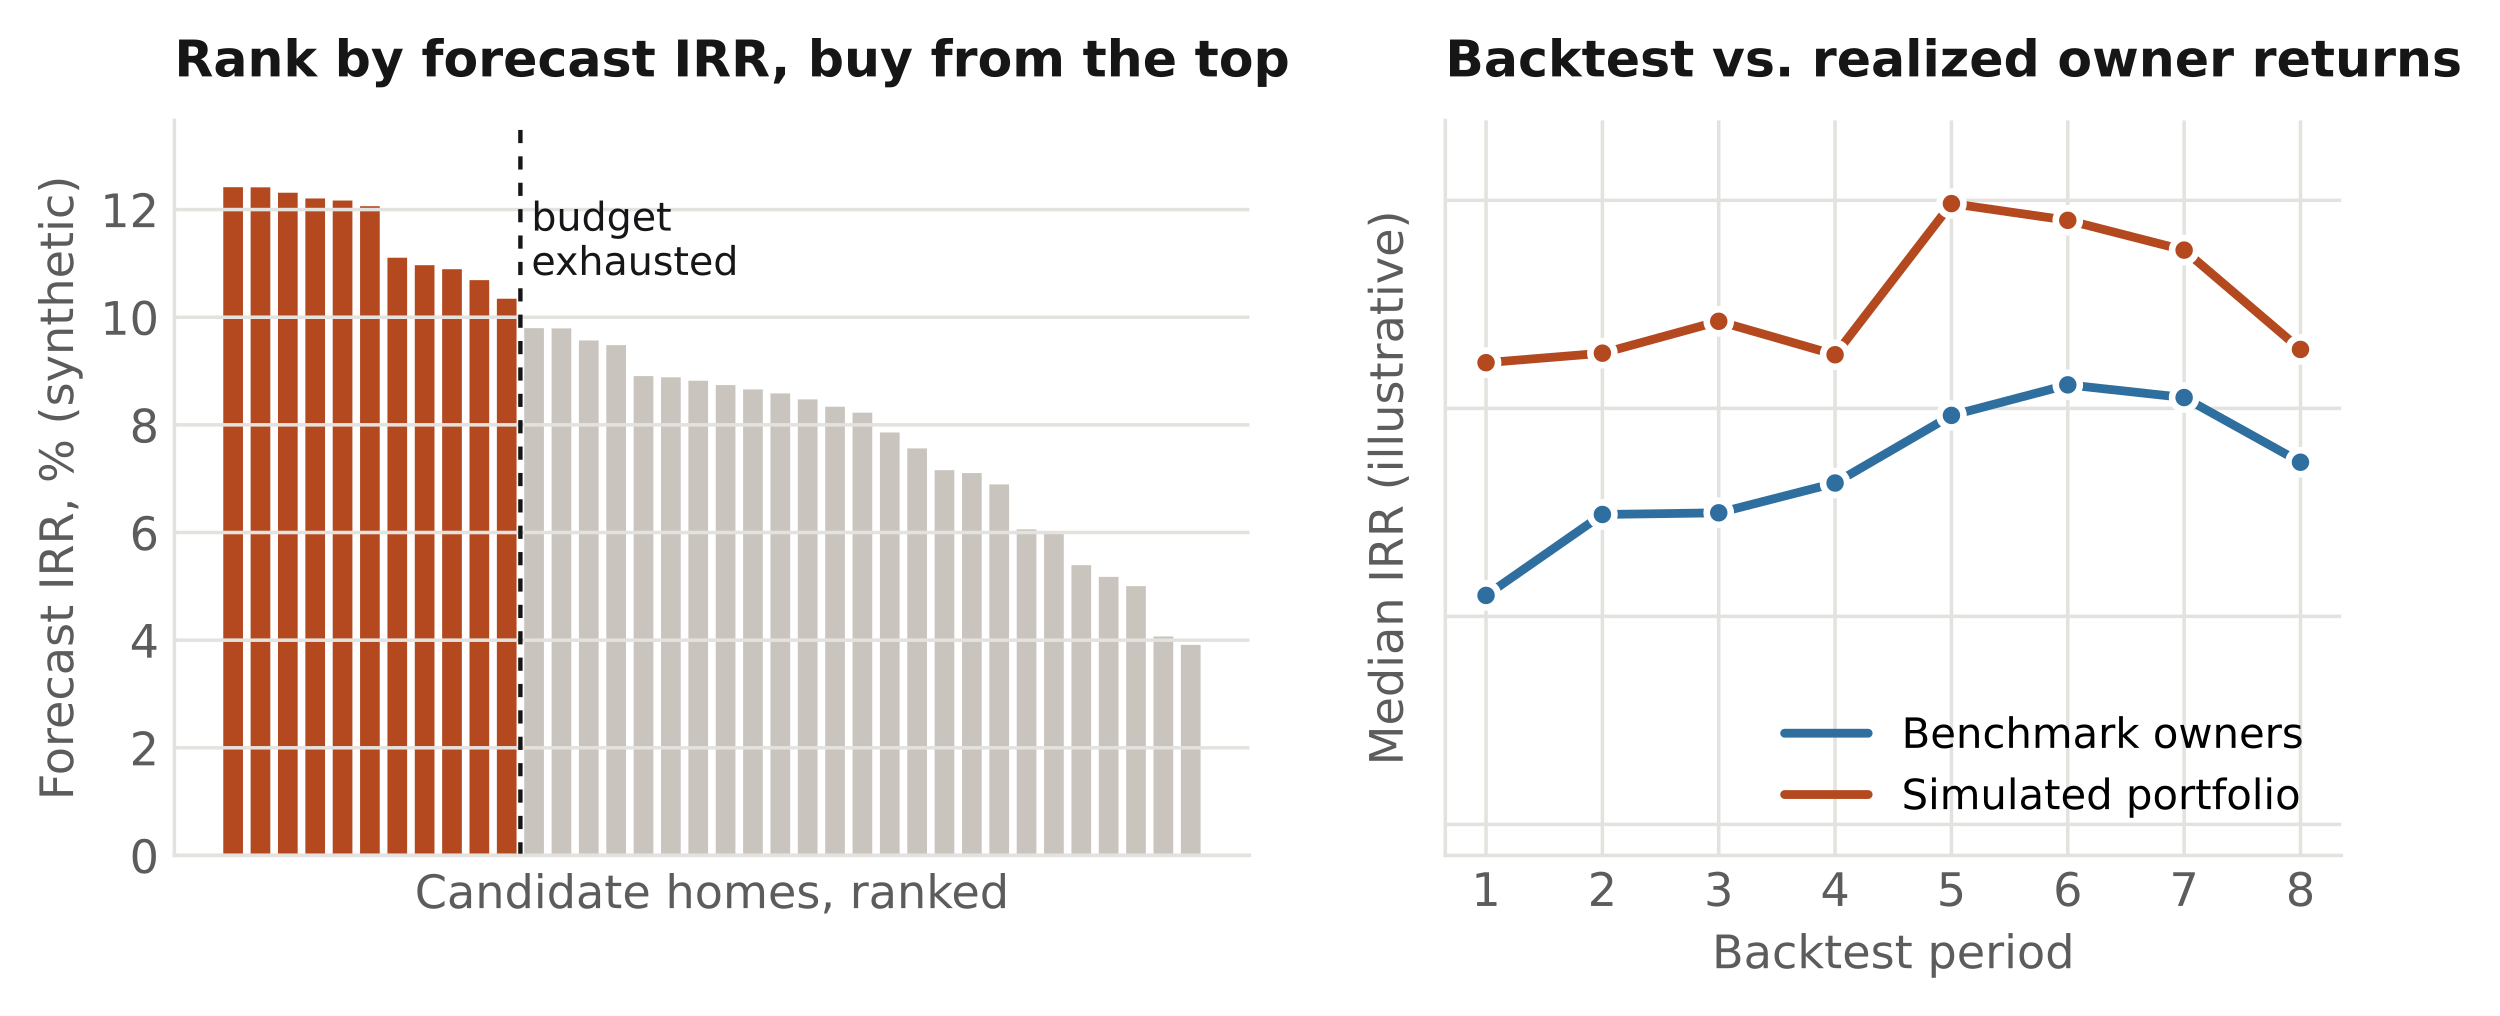
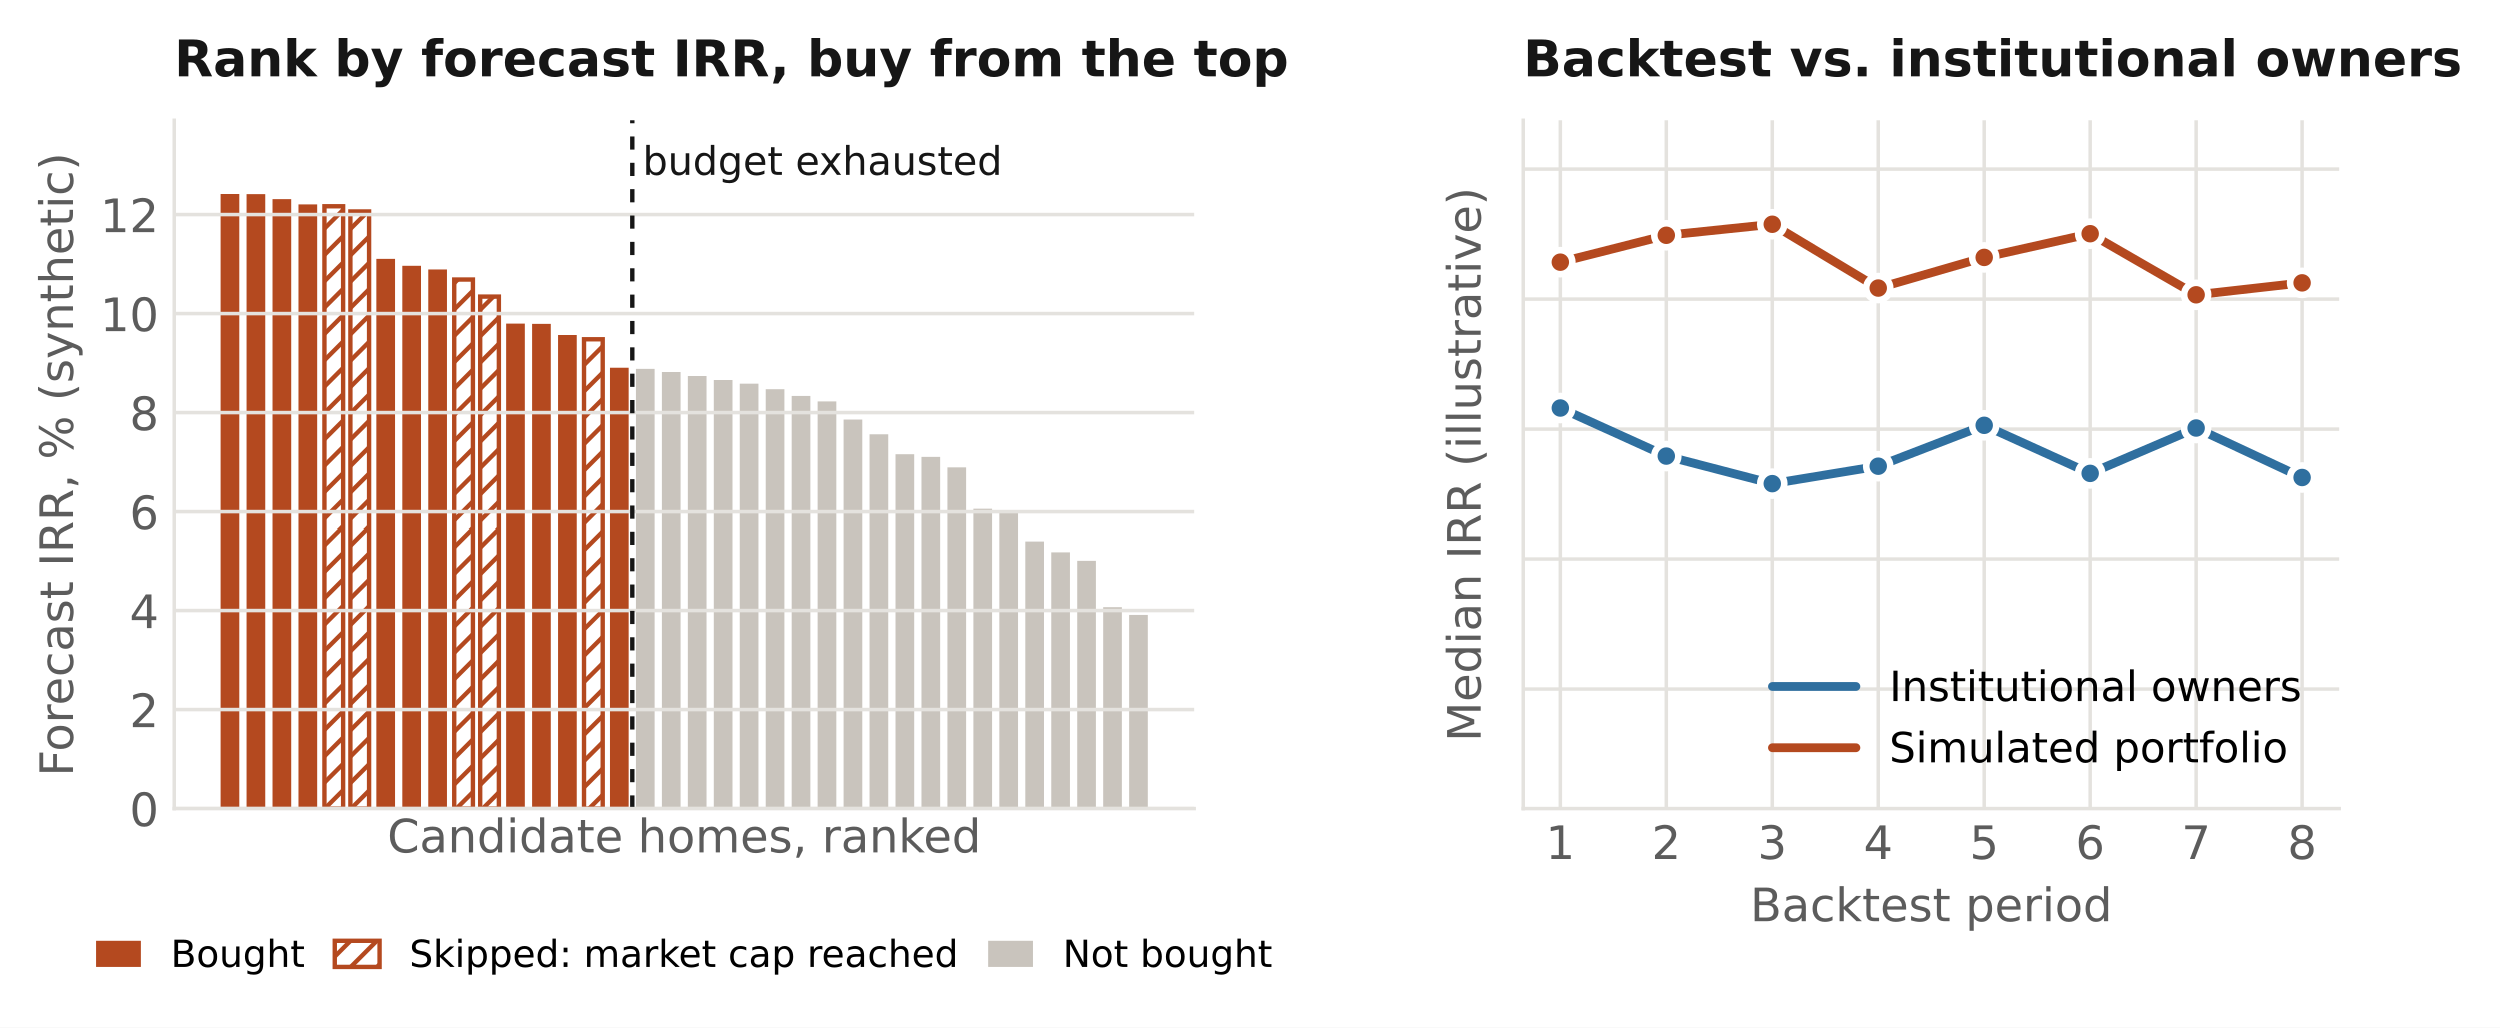
- <svg xmlns="http://www.w3.org/2000/svg" xmlns:xlink="http://www.w3.org/1999/xlink" width="568.591pt" height="231.022pt" viewBox="0 0 568.591 231.022" version="1.1">
+ <svg xmlns="http://www.w3.org/2000/svg" xmlns:xlink="http://www.w3.org/1999/xlink" width="569.078pt" height="233.91pt" viewBox="0 0 569.078 233.91" version="1.1">
  <defs>
    <style type="text/css">*{stroke-linejoin: round; stroke-linecap: butt}</style>
  </defs>
  <g id="figure_1">
    <g id="patch_1">
-       <path d="M 0 231.022  L 568.591 231.022  L 568.591 0  L 0 0  z " style="fill: #ffffff" />
+       <path d="M 0 233.91  L 569.078 233.91  L 569.078 0  L 0 0  z " style="fill: #ffffff" />
    </g>
    <g id="axes_1">
      <g id="patch_2">
-         <path d="M 39.663 194.558  L 284.169 194.558  L 284.169 27.378  L 39.663 27.378  z " style="fill: #ffffff" />
+         <path d="M 39.663 184.059  L 271.833 184.059  L 271.833 27.378  L 39.663 27.378  z " style="fill: #ffffff" />
      </g>
      <g id="patch_3">
-         <path d="M 50.777 194.558  L 55.258 194.558  L 55.258 42.576  L 50.777 42.576  z " clip-path="url(#p971dbe78a9)" style="fill: #b4491f" />
+         <path d="M 50.216 184.059  L 54.471 184.059  L 54.471 44.165  L 50.216 44.165  z " clip-path="url(#pfb0fc696f4)" style="fill: #b4491f" />
      </g>
      <g id="patch_4">
-         <path d="M 57 194.558  L 61.48 194.558  L 61.48 42.608  L 57 42.608  z " clip-path="url(#p971dbe78a9)" style="fill: #b4491f" />
+         <path d="M 56.125 184.059  L 60.38 184.059  L 60.38 44.195  L 56.125 44.195  z " clip-path="url(#pfb0fc696f4)" style="fill: #b4491f" />
      </g>
      <g id="patch_5">
-         <path d="M 63.223 194.558  L 67.703 194.558  L 67.703 43.842  L 63.223 43.842  z " clip-path="url(#p971dbe78a9)" style="fill: #b4491f" />
+         <path d="M 62.034 184.059  L 66.288 184.059  L 66.288 45.33  L 62.034 45.33  z " clip-path="url(#pfb0fc696f4)" style="fill: #b4491f" />
      </g>
      <g id="patch_6">
-         <path d="M 69.446 194.558  L 73.926 194.558  L 73.926 45.134  L 69.446 45.134  z " clip-path="url(#p971dbe78a9)" style="fill: #b4491f" />
+         <path d="M 67.943 184.059  L 72.197 184.059  L 72.197 46.52  L 67.943 46.52  z " clip-path="url(#pfb0fc696f4)" style="fill: #b4491f" />
      </g>
      <g id="patch_7">
-         <path d="M 75.668 194.558  L 80.149 194.558  L 80.149 45.605  L 75.668 45.605  z " clip-path="url(#p971dbe78a9)" style="fill: #b4491f" />
+         <path d="M 85.669 184.059  L 89.924 184.059  L 89.924 58.93  L 85.669 58.93  z " clip-path="url(#pfb0fc696f4)" style="fill: #b4491f" />
      </g>
      <g id="patch_8">
-         <path d="M 81.891 194.558  L 86.371 194.558  L 86.371 46.891  L 81.891 46.891  z " clip-path="url(#p971dbe78a9)" style="fill: #b4491f" />
+         <path d="M 91.578 184.059  L 95.833 184.059  L 95.833 60.498  L 91.578 60.498  z " clip-path="url(#pfb0fc696f4)" style="fill: #b4491f" />
      </g>
      <g id="patch_9">
-         <path d="M 88.114 194.558  L 92.594 194.558  L 92.594 58.617  L 88.114 58.617  z " clip-path="url(#p971dbe78a9)" style="fill: #b4491f" />
+         <path d="M 97.487 184.059  L 101.742 184.059  L 101.742 61.336  L 97.487 61.336  z " clip-path="url(#pfb0fc696f4)" style="fill: #b4491f" />
      </g>
      <g id="patch_10">
-         <path d="M 94.337 194.558  L 98.817 194.558  L 98.817 60.32  L 94.337 60.32  z " clip-path="url(#p971dbe78a9)" style="fill: #b4491f" />
+         <path d="M 115.214 184.059  L 119.468 184.059  L 119.468 73.667  L 115.214 73.667  z " clip-path="url(#pfb0fc696f4)" style="fill: #b4491f" />
      </g>
      <g id="patch_11">
-         <path d="M 100.559 194.558  L 105.04 194.558  L 105.04 61.231  L 100.559 61.231  z " clip-path="url(#p971dbe78a9)" style="fill: #b4491f" />
+         <path d="M 121.122 184.059  L 125.377 184.059  L 125.377 73.722  L 121.122 73.722  z " clip-path="url(#pfb0fc696f4)" style="fill: #b4491f" />
      </g>
      <g id="patch_12">
-         <path d="M 106.782 194.558  L 111.263 194.558  L 111.263 63.717  L 106.782 63.717  z " clip-path="url(#p971dbe78a9)" style="fill: #b4491f" />
+         <path d="M 127.031 184.059  L 131.286 184.059  L 131.286 76.251  L 127.031 76.251  z " clip-path="url(#pfb0fc696f4)" style="fill: #b4491f" />
      </g>
      <g id="patch_13">
-         <path d="M 113.005 194.558  L 117.485 194.558  L 117.485 67.949  L 113.005 67.949  z " clip-path="url(#p971dbe78a9)" style="fill: #b4491f" />
+         <path d="M 138.849 184.059  L 143.103 184.059  L 143.103 83.707  L 138.849 83.707  z " clip-path="url(#pfb0fc696f4)" style="fill: #b4491f" />
      </g>
      <g id="patch_14">
-         <path d="M 119.228 194.558  L 123.708 194.558  L 123.708 74.628  L 119.228 74.628  z " clip-path="url(#p971dbe78a9)" style="fill: #c9c4bd" />
+         <path d="M 73.852 184.059  L 78.106 184.059  L 78.106 46.953  L 73.852 46.953  z " clip-path="url(#pfb0fc696f4)" style="fill: url(#h80c9a487cf); stroke: #b4491f; stroke-linejoin: miter" />
      </g>
      <g id="patch_15">
-         <path d="M 125.451 194.558  L 129.931 194.558  L 129.931 74.687  L 125.451 74.687  z " clip-path="url(#p971dbe78a9)" style="fill: #c9c4bd" />
+         <path d="M 79.761 184.059  L 84.015 184.059  L 84.015 48.137  L 79.761 48.137  z " clip-path="url(#pfb0fc696f4)" style="fill: url(#h80c9a487cf); stroke: #b4491f; stroke-linejoin: miter" />
      </g>
      <g id="patch_16">
-         <path d="M 131.673 194.558  L 136.154 194.558  L 136.154 77.435  L 131.673 77.435  z " clip-path="url(#p971dbe78a9)" style="fill: #c9c4bd" />
+         <path d="M 103.396 184.059  L 107.65 184.059  L 107.65 63.625  L 103.396 63.625  z " clip-path="url(#pfb0fc696f4)" style="fill: url(#h80c9a487cf); stroke: #b4491f; stroke-linejoin: miter" />
      </g>
      <g id="patch_17">
-         <path d="M 137.896 194.558  L 142.376 194.558  L 142.376 78.489  L 137.896 78.489  z " clip-path="url(#p971dbe78a9)" style="fill: #c9c4bd" />
+         <path d="M 109.305 184.059  L 113.559 184.059  L 113.559 67.519  L 109.305 67.519  z " clip-path="url(#pfb0fc696f4)" style="fill: url(#h80c9a487cf); stroke: #b4491f; stroke-linejoin: miter" />
      </g>
      <g id="patch_18">
-         <path d="M 144.119 194.558  L 148.599 194.558  L 148.599 85.535  L 144.119 85.535  z " clip-path="url(#p971dbe78a9)" style="fill: #c9c4bd" />
+         <path d="M 132.94 184.059  L 137.195 184.059  L 137.195 77.221  L 132.94 77.221  z " clip-path="url(#pfb0fc696f4)" style="fill: url(#h80c9a487cf); stroke: #b4491f; stroke-linejoin: miter" />
      </g>
      <g id="patch_19">
-         <path d="M 150.342 194.558  L 154.822 194.558  L 154.822 85.814  L 150.342 85.814  z " clip-path="url(#p971dbe78a9)" style="fill: #c9c4bd" />
+         <path d="M 144.758 184.059  L 149.012 184.059  L 149.012 83.964  L 144.758 83.964  z " clip-path="url(#pfb0fc696f4)" style="fill: #c9c4bd" />
      </g>
      <g id="patch_20">
-         <path d="M 156.564 194.558  L 161.045 194.558  L 161.045 86.594  L 156.564 86.594  z " clip-path="url(#p971dbe78a9)" style="fill: #c9c4bd" />
+         <path d="M 150.667 184.059  L 154.921 184.059  L 154.921 84.681  L 150.667 84.681  z " clip-path="url(#pfb0fc696f4)" style="fill: #c9c4bd" />
      </g>
      <g id="patch_21">
-         <path d="M 162.787 194.558  L 167.268 194.558  L 167.268 87.577  L 162.787 87.577  z " clip-path="url(#p971dbe78a9)" style="fill: #c9c4bd" />
+         <path d="M 156.575 184.059  L 160.83 184.059  L 160.83 85.587  L 156.575 85.587  z " clip-path="url(#pfb0fc696f4)" style="fill: #c9c4bd" />
      </g>
      <g id="patch_22">
-         <path d="M 169.01 194.558  L 173.49 194.558  L 173.49 88.568  L 169.01 88.568  z " clip-path="url(#p971dbe78a9)" style="fill: #c9c4bd" />
+         <path d="M 162.484 184.059  L 166.739 184.059  L 166.739 86.499  L 162.484 86.499  z " clip-path="url(#pfb0fc696f4)" style="fill: #c9c4bd" />
      </g>
      <g id="patch_23">
-         <path d="M 175.233 194.558  L 179.713 194.558  L 179.713 89.473  L 175.233 89.473  z " clip-path="url(#p971dbe78a9)" style="fill: #c9c4bd" />
+         <path d="M 168.393 184.059  L 172.648 184.059  L 172.648 87.332  L 168.393 87.332  z " clip-path="url(#pfb0fc696f4)" style="fill: #c9c4bd" />
      </g>
      <g id="patch_24">
-         <path d="M 181.456 194.558  L 185.936 194.558  L 185.936 90.843  L 181.456 90.843  z " clip-path="url(#p971dbe78a9)" style="fill: #c9c4bd" />
+         <path d="M 174.302 184.059  L 178.556 184.059  L 178.556 88.593  L 174.302 88.593  z " clip-path="url(#pfb0fc696f4)" style="fill: #c9c4bd" />
      </g>
      <g id="patch_25">
-         <path d="M 187.678 194.558  L 192.159 194.558  L 192.159 92.507  L 187.678 92.507  z " clip-path="url(#p971dbe78a9)" style="fill: #c9c4bd" />
+         <path d="M 180.211 184.059  L 184.465 184.059  L 184.465 90.124  L 180.211 90.124  z " clip-path="url(#pfb0fc696f4)" style="fill: #c9c4bd" />
      </g>
      <g id="patch_26">
-         <path d="M 193.901 194.558  L 198.381 194.558  L 198.381 93.855  L 193.901 93.855  z " clip-path="url(#p971dbe78a9)" style="fill: #c9c4bd" />
+         <path d="M 186.12 184.059  L 190.374 184.059  L 190.374 91.366  L 186.12 91.366  z " clip-path="url(#pfb0fc696f4)" style="fill: #c9c4bd" />
      </g>
      <g id="patch_27">
-         <path d="M 200.124 194.558  L 204.604 194.558  L 204.604 98.352  L 200.124 98.352  z " clip-path="url(#p971dbe78a9)" style="fill: #c9c4bd" />
+         <path d="M 192.029 184.059  L 196.283 184.059  L 196.283 95.505  L 192.029 95.505  z " clip-path="url(#pfb0fc696f4)" style="fill: #c9c4bd" />
      </g>
      <g id="patch_28">
-         <path d="M 206.347 194.558  L 210.827 194.558  L 210.827 101.988  L 206.347 101.988  z " clip-path="url(#p971dbe78a9)" style="fill: #c9c4bd" />
+         <path d="M 197.937 184.059  L 202.192 184.059  L 202.192 98.851  L 197.937 98.851  z " clip-path="url(#pfb0fc696f4)" style="fill: #c9c4bd" />
      </g>
      <g id="patch_29">
-         <path d="M 212.569 194.558  L 217.05 194.558  L 217.05 106.924  L 212.569 106.924  z " clip-path="url(#p971dbe78a9)" style="fill: #c9c4bd" />
+         <path d="M 203.846 184.059  L 208.101 184.059  L 208.101 103.395  L 203.846 103.395  z " clip-path="url(#pfb0fc696f4)" style="fill: #c9c4bd" />
      </g>
      <g id="patch_30">
-         <path d="M 218.792 194.558  L 223.273 194.558  L 223.273 107.585  L 218.792 107.585  z " clip-path="url(#p971dbe78a9)" style="fill: #c9c4bd" />
+         <path d="M 209.755 184.059  L 214.009 184.059  L 214.009 104.004  L 209.755 104.004  z " clip-path="url(#pfb0fc696f4)" style="fill: #c9c4bd" />
      </g>
      <g id="patch_31">
-         <path d="M 225.015 194.558  L 229.495 194.558  L 229.495 110.165  L 225.015 110.165  z " clip-path="url(#p971dbe78a9)" style="fill: #c9c4bd" />
+         <path d="M 215.664 184.059  L 219.918 184.059  L 219.918 106.378  L 215.664 106.378  z " clip-path="url(#pfb0fc696f4)" style="fill: #c9c4bd" />
      </g>
      <g id="patch_32">
-         <path d="M 231.238 194.558  L 235.718 194.558  L 235.718 120.383  L 231.238 120.383  z " clip-path="url(#p971dbe78a9)" style="fill: #c9c4bd" />
+         <path d="M 221.573 184.059  L 225.827 184.059  L 225.827 115.783  L 221.573 115.783  z " clip-path="url(#pfb0fc696f4)" style="fill: #c9c4bd" />
      </g>
      <g id="patch_33">
-         <path d="M 237.461 194.558  L 241.941 194.558  L 241.941 121.042  L 237.461 121.042  z " clip-path="url(#p971dbe78a9)" style="fill: #c9c4bd" />
+         <path d="M 227.482 184.059  L 231.736 184.059  L 231.736 116.39  L 227.482 116.39  z " clip-path="url(#pfb0fc696f4)" style="fill: #c9c4bd" />
      </g>
      <g id="patch_34">
-         <path d="M 243.683 194.558  L 248.164 194.558  L 248.164 128.538  L 243.683 128.538  z " clip-path="url(#p971dbe78a9)" style="fill: #c9c4bd" />
+         <path d="M 233.39 184.059  L 237.645 184.059  L 237.645 123.29  L 233.39 123.29  z " clip-path="url(#pfb0fc696f4)" style="fill: #c9c4bd" />
      </g>
      <g id="patch_35">
-         <path d="M 249.906 194.558  L 254.387 194.558  L 254.387 131.199  L 249.906 131.199  z " clip-path="url(#p971dbe78a9)" style="fill: #c9c4bd" />
+         <path d="M 239.299 184.059  L 243.554 184.059  L 243.554 125.739  L 239.299 125.739  z " clip-path="url(#pfb0fc696f4)" style="fill: #c9c4bd" />
      </g>
      <g id="patch_36">
-         <path d="M 256.129 194.558  L 260.609 194.558  L 260.609 133.303  L 256.129 133.303  z " clip-path="url(#p971dbe78a9)" style="fill: #c9c4bd" />
+         <path d="M 245.208 184.059  L 249.462 184.059  L 249.462 127.676  L 245.208 127.676  z " clip-path="url(#pfb0fc696f4)" style="fill: #c9c4bd" />
      </g>
      <g id="patch_37">
-         <path d="M 262.352 194.558  L 266.832 194.558  L 266.832 144.748  L 262.352 144.748  z " clip-path="url(#p971dbe78a9)" style="fill: #c9c4bd" />
+         <path d="M 251.117 184.059  L 255.371 184.059  L 255.371 138.211  L 251.117 138.211  z " clip-path="url(#pfb0fc696f4)" style="fill: #c9c4bd" />
      </g>
      <g id="patch_38">
-         <path d="M 268.574 194.558  L 273.055 194.558  L 273.055 146.666  L 268.574 146.666  z " clip-path="url(#p971dbe78a9)" style="fill: #c9c4bd" />
+         <path d="M 257.026 184.059  L 261.28 184.059  L 261.28 139.976  L 257.026 139.976  z " clip-path="url(#pfb0fc696f4)" style="fill: #c9c4bd" />
      </g>
      <g id="matplotlib.axis_1">
        <g id="text_1">
-           <text style="font-size: 10.5px; font-family: 'Rubik', 'DejaVu Sans'; text-anchor: middle; fill: #5c5c5c" x="161.916" y="206.537" transform="rotate(-0 161.916 206.5366)">Candidate homes, ranked</text>
+           <text style="font-size: 10.5px; font-family: 'Rubik', 'DejaVu Sans'; text-anchor: middle; fill: #5c5c5c" x="155.748" y="194.037" transform="rotate(-0 155.7483 194.0371)">Candidate homes, ranked</text>
        </g>
      </g>
      <g id="matplotlib.axis_2">
        <g id="ytick_1">
          <g id="line2d_1">
-             <path d="M 39.663 194.558  L 284.169 194.558  " clip-path="url(#p971dbe78a9)" style="fill: none; stroke: #e4e2de; stroke-width: 0.8; stroke-linecap: round" />
+             <path d="M 39.663 184.059  L 271.833 184.059  " clip-path="url(#pfb0fc696f4)" style="fill: none; stroke: #e4e2de; stroke-width: 0.8; stroke-linecap: round" />
          </g>
          <g id="line2d_2" />
          <g id="text_2">
-             <text style="font-size: 10.5px; font-family: 'Rubik', 'DejaVu Sans'; text-anchor: end; fill: #5c5c5c" x="36.163" y="198.547" transform="rotate(-0 36.16328 198.5474)">0</text>
+             <text style="font-size: 10.5px; font-family: 'Rubik', 'DejaVu Sans'; text-anchor: end; fill: #5c5c5c" x="36.163" y="188.048" transform="rotate(-0 36.16328 188.0479)">0</text>
          </g>
        </g>
        <g id="ytick_2">
          <g id="line2d_3">
-             <path d="M 39.663 170.075  L 284.169 170.075  " clip-path="url(#p971dbe78a9)" style="fill: none; stroke: #e4e2de; stroke-width: 0.8; stroke-linecap: round" />
+             <path d="M 39.663 161.523  L 271.833 161.523  " clip-path="url(#pfb0fc696f4)" style="fill: none; stroke: #e4e2de; stroke-width: 0.8; stroke-linecap: round" />
          </g>
          <g id="line2d_4" />
          <g id="text_3">
-             <text style="font-size: 10.5px; font-family: 'Rubik', 'DejaVu Sans'; text-anchor: end; fill: #5c5c5c" x="36.163" y="174.065" transform="rotate(-0 36.16328 174.0646)">2</text>
+             <text style="font-size: 10.5px; font-family: 'Rubik', 'DejaVu Sans'; text-anchor: end; fill: #5c5c5c" x="36.163" y="165.513" transform="rotate(-0 36.16328 165.5125)">2</text>
          </g>
        </g>
        <g id="ytick_3">
          <g id="line2d_5">
-             <path d="M 39.663 145.593  L 284.169 145.593  " clip-path="url(#p971dbe78a9)" style="fill: none; stroke: #e4e2de; stroke-width: 0.8; stroke-linecap: round" />
+             <path d="M 39.663 138.988  L 271.833 138.988  " clip-path="url(#pfb0fc696f4)" style="fill: none; stroke: #e4e2de; stroke-width: 0.8; stroke-linecap: round" />
          </g>
          <g id="line2d_6" />
          <g id="text_4">
-             <text style="font-size: 10.5px; font-family: 'Rubik', 'DejaVu Sans'; text-anchor: end; fill: #5c5c5c" x="36.163" y="149.582" transform="rotate(-0 36.16328 149.5819)">4</text>
+             <text style="font-size: 10.5px; font-family: 'Rubik', 'DejaVu Sans'; text-anchor: end; fill: #5c5c5c" x="36.163" y="142.977" transform="rotate(-0 36.16328 142.9771)">4</text>
          </g>
        </g>
        <g id="ytick_4">
          <g id="line2d_7">
-             <path d="M 39.663 121.11  L 284.169 121.11  " clip-path="url(#p971dbe78a9)" style="fill: none; stroke: #e4e2de; stroke-width: 0.8; stroke-linecap: round" />
+             <path d="M 39.663 116.453  L 271.833 116.453  " clip-path="url(#pfb0fc696f4)" style="fill: none; stroke: #e4e2de; stroke-width: 0.8; stroke-linecap: round" />
          </g>
          <g id="line2d_8" />
          <g id="text_5">
-             <text style="font-size: 10.5px; font-family: 'Rubik', 'DejaVu Sans'; text-anchor: end; fill: #5c5c5c" x="36.163" y="125.099" transform="rotate(-0 36.16328 125.0992)">6</text>
+             <text style="font-size: 10.5px; font-family: 'Rubik', 'DejaVu Sans'; text-anchor: end; fill: #5c5c5c" x="36.163" y="120.442" transform="rotate(-0 36.16328 120.4417)">6</text>
          </g>
        </g>
        <g id="ytick_5">
          <g id="line2d_9">
-             <path d="M 39.663 96.627  L 284.169 96.627  " clip-path="url(#p971dbe78a9)" style="fill: none; stroke: #e4e2de; stroke-width: 0.8; stroke-linecap: round" />
+             <path d="M 39.663 93.917  L 271.833 93.917  " clip-path="url(#pfb0fc696f4)" style="fill: none; stroke: #e4e2de; stroke-width: 0.8; stroke-linecap: round" />
          </g>
          <g id="line2d_10" />
          <g id="text_6">
-             <text style="font-size: 10.5px; font-family: 'Rubik', 'DejaVu Sans'; text-anchor: end; fill: #5c5c5c" x="36.163" y="100.616" transform="rotate(-0 36.16328 100.6164)">8</text>
+             <text style="font-size: 10.5px; font-family: 'Rubik', 'DejaVu Sans'; text-anchor: end; fill: #5c5c5c" x="36.163" y="97.906" transform="rotate(-0 36.16328 97.90631)">8</text>
          </g>
        </g>
        <g id="ytick_6">
          <g id="line2d_11">
-             <path d="M 39.663 72.145  L 284.169 72.145  " clip-path="url(#p971dbe78a9)" style="fill: none; stroke: #e4e2de; stroke-width: 0.8; stroke-linecap: round" />
+             <path d="M 39.663 71.382  L 271.833 71.382  " clip-path="url(#pfb0fc696f4)" style="fill: none; stroke: #e4e2de; stroke-width: 0.8; stroke-linecap: round" />
          </g>
          <g id="line2d_12" />
          <g id="text_7">
-             <text style="font-size: 10.5px; font-family: 'Rubik', 'DejaVu Sans'; text-anchor: end; fill: #5c5c5c" x="36.163" y="76.134" transform="rotate(-0 36.16328 76.13369)">10</text>
+             <text style="font-size: 10.5px; font-family: 'Rubik', 'DejaVu Sans'; text-anchor: end; fill: #5c5c5c" x="36.163" y="75.371" transform="rotate(-0 36.16328 75.3709)">10</text>
          </g>
        </g>
        <g id="ytick_7">
          <g id="line2d_13">
-             <path d="M 39.663 47.662  L 284.169 47.662  " clip-path="url(#p971dbe78a9)" style="fill: none; stroke: #e4e2de; stroke-width: 0.8; stroke-linecap: round" />
+             <path d="M 39.663 48.846  L 271.833 48.846  " clip-path="url(#pfb0fc696f4)" style="fill: none; stroke: #e4e2de; stroke-width: 0.8; stroke-linecap: round" />
          </g>
          <g id="line2d_14" />
          <g id="text_8">
-             <text style="font-size: 10.5px; font-family: 'Rubik', 'DejaVu Sans'; text-anchor: end; fill: #5c5c5c" x="36.163" y="51.651" transform="rotate(-0 36.16328 51.65095)">12</text>
+             <text style="font-size: 10.5px; font-family: 'Rubik', 'DejaVu Sans'; text-anchor: end; fill: #5c5c5c" x="36.163" y="52.835" transform="rotate(-0 36.16328 52.83549)">12</text>
          </g>
        </g>
        <g id="text_9">
-           <text style="font-size: 10.5px; font-family: 'Rubik', 'DejaVu Sans'; text-anchor: middle; fill: #5c5c5c" x="16.618" y="110.968" transform="rotate(-90 16.61836 110.9682)">Forecast IRR, % (synthetic)</text>
+           <text style="font-size: 10.5px; font-family: 'Rubik', 'DejaVu Sans'; text-anchor: middle; fill: #5c5c5c" x="16.618" y="105.718" transform="rotate(-90 16.61836 105.7185)">Forecast IRR, % (synthetic)</text>
        </g>
      </g>
      <g id="line2d_15">
-         <path d="M 118.357 194.558  L 118.357 27.378  " clip-path="url(#p971dbe78a9)" style="fill: none; stroke-dasharray: 3,3; stroke-dashoffset: 0; stroke: #161616" />
+         <path d="M 143.931 184.059  L 143.931 27.378  " clip-path="url(#pfb0fc696f4)" style="fill: none; stroke-dasharray: 3,3; stroke-dashoffset: 0; stroke: #161616" />
      </g>
      <g id="patch_39">
-         <path d="M 39.663 194.558  L 39.663 27.378  " style="fill: none; stroke: #e4e2de; stroke-width: 0.8; stroke-linejoin: miter; stroke-linecap: square" />
+         <path d="M 39.663 184.059  L 39.663 27.378  " style="fill: none; stroke: #e4e2de; stroke-width: 0.8; stroke-linejoin: miter; stroke-linecap: square" />
      </g>
      <g id="patch_40">
-         <path d="M 39.663 194.558  L 284.169 194.558  " style="fill: none; stroke: #e4e2de; stroke-width: 0.8; stroke-linejoin: miter; stroke-linecap: square" />
+         <path d="M 39.663 184.059  L 271.833 184.059  " style="fill: none; stroke: #e4e2de; stroke-width: 0.8; stroke-linejoin: miter; stroke-linecap: square" />
      </g>
      <g id="text_10">
-         <text style="font-size: 9px; font-family: 'Rubik', 'DejaVu Sans'; fill: #161616" transform="translate(120.8457 52.45461)">budget</text>
-         <text style="font-size: 9px; font-family: 'Rubik', 'DejaVu Sans'; fill: #161616" transform="translate(120.8457 62.53265)">exhausted</text>
+         <text style="font-size: 9px; font-family: 'Rubik', 'DejaVu Sans'; text-anchor: start; fill: #161616" x="146.294" y="39.813" transform="rotate(-0 146.2941 39.81253)">budget exhausted</text>
      </g>
      <g id="text_11">
        <text style="font-weight: 600; font-size: 11.5px; font-family: 'Rubik', 'DejaVu Sans'; text-anchor: start; fill: #161616" x="39.663" y="17.378" transform="rotate(-0 39.66328 17.3782)">Rank by forecast IRR, buy from the top</text>
      </g>
+       <g id="legend_1">
+         <g id="patch_41">
+           <path d="M 21.868 220.103  L 32.068 220.103  L 32.068 214.153  L 21.868 214.153  z " style="fill: #b4491f" />
+         </g>
+         <g id="text_12">
+           <text style="font-size: 8.5px; font-family: 'Rubik', 'DejaVu Sans'; text-anchor: start" x="38.868" y="220.103" transform="rotate(-0 38.86794 220.1027)">Bought</text>
+         </g>
+         <g id="patch_42">
+           <path d="M 76.203 220.103  L 86.403 220.103  L 86.403 214.153  L 76.203 214.153  z " style="fill: url(#h80c9a487cf); stroke: #b4491f; stroke-linejoin: miter" />
+         </g>
+         <g id="text_13">
+           <text style="font-size: 8.5px; font-family: 'Rubik', 'DejaVu Sans'; text-anchor: start" x="93.203" y="220.103" transform="rotate(-0 93.20287 220.1027)">Skipped: market cap reached</text>
+         </g>
+         <g id="patch_43">
+           <path d="M 224.936 220.103  L 235.136 220.103  L 235.136 214.153  L 224.936 214.153  z " style="fill: #c9c4bd" />
+         </g>
+         <g id="text_14">
+           <text style="font-size: 8.5px; font-family: 'Rubik', 'DejaVu Sans'; text-anchor: start" x="241.936" y="220.103" transform="rotate(-0 241.9356 220.1027)">Not bought</text>
+         </g>
+       </g>
    </g>
    <g id="axes_2">
-       <g id="patch_41">
-         <path d="M 328.719 194.558  L 532.473 194.558  L 532.473 27.378  L 328.719 27.378  z " style="fill: #ffffff" />
+       <g id="patch_44">
+         <path d="M 346.737 184.059  L 532.473 184.059  L 532.473 27.378  L 346.737 27.378  z " style="fill: #ffffff" />
      </g>
      <g id="matplotlib.axis_3">
        <g id="xtick_1">
          <g id="line2d_16">
-             <path d="M 337.98 194.558  L 337.98 27.378  " clip-path="url(#p966e5ae99e)" style="fill: none; stroke: #e4e2de; stroke-width: 0.8; stroke-linecap: round" />
+             <path d="M 355.18 184.059  L 355.18 27.378  " clip-path="url(#p99f1a4bf39)" style="fill: none; stroke: #e4e2de; stroke-width: 0.8; stroke-linecap: round" />
          </g>
          <g id="line2d_17" />
-           <g id="text_12">
-             <text style="font-size: 10.5px; font-family: 'Rubik', 'DejaVu Sans'; text-anchor: middle; fill: #5c5c5c" x="337.98" y="206.037" transform="rotate(-0 337.9803 206.0366)">1</text>
+           <g id="text_15">
+             <text style="font-size: 10.5px; font-family: 'Rubik', 'DejaVu Sans'; text-anchor: middle; fill: #5c5c5c" x="355.18" y="195.537" transform="rotate(-0 355.1799 195.5371)">1</text>
          </g>
        </g>
        <g id="xtick_2">
          <g id="line2d_18">
-             <path d="M 364.442 194.558  L 364.442 27.378  " clip-path="url(#p966e5ae99e)" style="fill: none; stroke: #e4e2de; stroke-width: 0.8; stroke-linecap: round" />
+             <path d="M 379.301 184.059  L 379.301 27.378  " clip-path="url(#p99f1a4bf39)" style="fill: none; stroke: #e4e2de; stroke-width: 0.8; stroke-linecap: round" />
          </g>
          <g id="line2d_19" />
-           <g id="text_13">
-             <text style="font-size: 10.5px; font-family: 'Rubik', 'DejaVu Sans'; text-anchor: middle; fill: #5c5c5c" x="364.442" y="206.037" transform="rotate(-0 364.4419 206.0366)">2</text>
+           <g id="text_16">
+             <text style="font-size: 10.5px; font-family: 'Rubik', 'DejaVu Sans'; text-anchor: middle; fill: #5c5c5c" x="379.301" y="195.537" transform="rotate(-0 379.3014 195.5371)">2</text>
          </g>
        </g>
        <g id="xtick_3">
          <g id="line2d_20">
-             <path d="M 390.904 194.558  L 390.904 27.378  " clip-path="url(#p966e5ae99e)" style="fill: none; stroke: #e4e2de; stroke-width: 0.8; stroke-linecap: round" />
+             <path d="M 403.423 184.059  L 403.423 27.378  " clip-path="url(#p99f1a4bf39)" style="fill: none; stroke: #e4e2de; stroke-width: 0.8; stroke-linecap: round" />
          </g>
          <g id="line2d_21" />
-           <g id="text_14">
-             <text style="font-size: 10.5px; font-family: 'Rubik', 'DejaVu Sans'; text-anchor: middle; fill: #5c5c5c" x="390.904" y="206.037" transform="rotate(-0 390.9036 206.0366)">3</text>
+           <g id="text_17">
+             <text style="font-size: 10.5px; font-family: 'Rubik', 'DejaVu Sans'; text-anchor: middle; fill: #5c5c5c" x="403.423" y="195.537" transform="rotate(-0 403.423 195.5371)">3</text>
          </g>
        </g>
        <g id="xtick_4">
          <g id="line2d_22">
-             <path d="M 417.365 194.558  L 417.365 27.378  " clip-path="url(#p966e5ae99e)" style="fill: none; stroke: #e4e2de; stroke-width: 0.8; stroke-linecap: round" />
+             <path d="M 427.545 184.059  L 427.545 27.378  " clip-path="url(#p99f1a4bf39)" style="fill: none; stroke: #e4e2de; stroke-width: 0.8; stroke-linecap: round" />
          </g>
          <g id="line2d_23" />
-           <g id="text_15">
-             <text style="font-size: 10.5px; font-family: 'Rubik', 'DejaVu Sans'; text-anchor: middle; fill: #5c5c5c" x="417.365" y="206.037" transform="rotate(-0 417.3652 206.0366)">4</text>
+           <g id="text_18">
+             <text style="font-size: 10.5px; font-family: 'Rubik', 'DejaVu Sans'; text-anchor: middle; fill: #5c5c5c" x="427.545" y="195.537" transform="rotate(-0 427.5445 195.5371)">4</text>
          </g>
        </g>
        <g id="xtick_5">
          <g id="line2d_24">
-             <path d="M 443.827 194.558  L 443.827 27.378  " clip-path="url(#p966e5ae99e)" style="fill: none; stroke: #e4e2de; stroke-width: 0.8; stroke-linecap: round" />
+             <path d="M 451.666 184.059  L 451.666 27.378  " clip-path="url(#p99f1a4bf39)" style="fill: none; stroke: #e4e2de; stroke-width: 0.8; stroke-linecap: round" />
          </g>
          <g id="line2d_25" />
-           <g id="text_16">
-             <text style="font-size: 10.5px; font-family: 'Rubik', 'DejaVu Sans'; text-anchor: middle; fill: #5c5c5c" x="443.827" y="206.037" transform="rotate(-0 443.8268 206.0366)">5</text>
+           <g id="text_19">
+             <text style="font-size: 10.5px; font-family: 'Rubik', 'DejaVu Sans'; text-anchor: middle; fill: #5c5c5c" x="451.666" y="195.537" transform="rotate(-0 451.6661 195.5371)">5</text>
          </g>
        </g>
        <g id="xtick_6">
          <g id="line2d_26">
-             <path d="M 470.288 194.558  L 470.288 27.378  " clip-path="url(#p966e5ae99e)" style="fill: none; stroke: #e4e2de; stroke-width: 0.8; stroke-linecap: round" />
+             <path d="M 475.788 184.059  L 475.788 27.378  " clip-path="url(#p99f1a4bf39)" style="fill: none; stroke: #e4e2de; stroke-width: 0.8; stroke-linecap: round" />
          </g>
          <g id="line2d_27" />
-           <g id="text_17">
-             <text style="font-size: 10.5px; font-family: 'Rubik', 'DejaVu Sans'; text-anchor: middle; fill: #5c5c5c" x="470.288" y="206.037" transform="rotate(-0 470.2885 206.0366)">6</text>
+           <g id="text_20">
+             <text style="font-size: 10.5px; font-family: 'Rubik', 'DejaVu Sans'; text-anchor: middle; fill: #5c5c5c" x="475.788" y="195.537" transform="rotate(-0 475.7876 195.5371)">6</text>
          </g>
        </g>
        <g id="xtick_7">
          <g id="line2d_28">
-             <path d="M 496.75 194.558  L 496.75 27.378  " clip-path="url(#p966e5ae99e)" style="fill: none; stroke: #e4e2de; stroke-width: 0.8; stroke-linecap: round" />
+             <path d="M 499.909 184.059  L 499.909 27.378  " clip-path="url(#p99f1a4bf39)" style="fill: none; stroke: #e4e2de; stroke-width: 0.8; stroke-linecap: round" />
          </g>
          <g id="line2d_29" />
-           <g id="text_18">
-             <text style="font-size: 10.5px; font-family: 'Rubik', 'DejaVu Sans'; text-anchor: middle; fill: #5c5c5c" x="496.75" y="206.037" transform="rotate(-0 496.7501 206.0366)">7</text>
+           <g id="text_21">
+             <text style="font-size: 10.5px; font-family: 'Rubik', 'DejaVu Sans'; text-anchor: middle; fill: #5c5c5c" x="499.909" y="195.537" transform="rotate(-0 499.9092 195.5371)">7</text>
          </g>
        </g>
        <g id="xtick_8">
          <g id="line2d_30">
-             <path d="M 523.212 194.558  L 523.212 27.378  " clip-path="url(#p966e5ae99e)" style="fill: none; stroke: #e4e2de; stroke-width: 0.8; stroke-linecap: round" />
+             <path d="M 524.031 184.059  L 524.031 27.378  " clip-path="url(#p99f1a4bf39)" style="fill: none; stroke: #e4e2de; stroke-width: 0.8; stroke-linecap: round" />
          </g>
          <g id="line2d_31" />
-           <g id="text_19">
-             <text style="font-size: 10.5px; font-family: 'Rubik', 'DejaVu Sans'; text-anchor: middle; fill: #5c5c5c" x="523.212" y="206.037" transform="rotate(-0 523.2117 206.0366)">8</text>
-           </g>
-         </g>
-         <g id="text_20">
-           <text style="font-size: 10.5px; font-family: 'Rubik', 'DejaVu Sans'; text-anchor: middle; fill: #5c5c5c" x="430.596" y="220.199" transform="rotate(-0 430.596 220.1986)">Backtest period</text>
+           <g id="text_22">
+             <text style="font-size: 10.5px; font-family: 'Rubik', 'DejaVu Sans'; text-anchor: middle; fill: #5c5c5c" x="524.031" y="195.537" transform="rotate(-0 524.0307 195.5371)">8</text>
+           </g>
+         </g>
+         <g id="text_23">
+           <text style="font-size: 10.5px; font-family: 'Rubik', 'DejaVu Sans'; text-anchor: middle; fill: #5c5c5c" x="439.605" y="209.699" transform="rotate(-0 439.6053 209.6992)">Backtest period</text>
        </g>
      </g>
      <g id="matplotlib.axis_4">
        <g id="ytick_8">
          <g id="line2d_32">
-             <path d="M 328.719 187.499  L 532.473 187.499  " clip-path="url(#p966e5ae99e)" style="fill: none; stroke: #e4e2de; stroke-width: 0.8; stroke-linecap: round" />
+             <path d="M 346.737 156.851  L 532.473 156.851  " clip-path="url(#p99f1a4bf39)" style="fill: none; stroke: #e4e2de; stroke-width: 0.8; stroke-linecap: round" />
          </g>
          <g id="line2d_33" />
        </g>
        <g id="ytick_9">
          <g id="line2d_34">
-             <path d="M 328.719 140.187  L 532.473 140.187  " clip-path="url(#p966e5ae99e)" style="fill: none; stroke: #e4e2de; stroke-width: 0.8; stroke-linecap: round" />
+             <path d="M 346.737 127.262  L 532.473 127.262  " clip-path="url(#p99f1a4bf39)" style="fill: none; stroke: #e4e2de; stroke-width: 0.8; stroke-linecap: round" />
          </g>
          <g id="line2d_35" />
        </g>
        <g id="ytick_10">
          <g id="line2d_36">
-             <path d="M 328.719 92.876  L 532.473 92.876  " clip-path="url(#p966e5ae99e)" style="fill: none; stroke: #e4e2de; stroke-width: 0.8; stroke-linecap: round" />
+             <path d="M 346.737 97.674  L 532.473 97.674  " clip-path="url(#p99f1a4bf39)" style="fill: none; stroke: #e4e2de; stroke-width: 0.8; stroke-linecap: round" />
          </g>
          <g id="line2d_37" />
        </g>
        <g id="ytick_11">
          <g id="line2d_38">
-             <path d="M 328.719 45.564  L 532.473 45.564  " clip-path="url(#p966e5ae99e)" style="fill: none; stroke: #e4e2de; stroke-width: 0.8; stroke-linecap: round" />
+             <path d="M 346.737 68.086  L 532.473 68.086  " clip-path="url(#p99f1a4bf39)" style="fill: none; stroke: #e4e2de; stroke-width: 0.8; stroke-linecap: round" />
          </g>
          <g id="line2d_39" />
        </g>
-         <g id="text_21">
-           <text style="font-size: 10.5px; font-family: 'Rubik', 'DejaVu Sans'; text-anchor: middle; fill: #5c5c5c" x="319.035" y="110.968" transform="rotate(-90 319.0351 110.9682)">Median IRR (illustrative)</text>
-         </g>
-       </g>
-       <g id="line2d_40">
-         <path d="M 337.98 135.419  L 364.442 117.008  L 390.904 116.632  L 417.365 109.857  L 443.827 94.477  L 470.288 87.529  L 496.75 90.417  L 523.212 105.127  " clip-path="url(#p966e5ae99e)" style="fill: none; stroke: #2f6f9f; stroke-width: 2; stroke-linecap: round" />
-       </g>
-       <g id="line2d_41">
-         <path d="M 337.98 82.486  L 364.442 80.327  L 390.904 73.078  L 417.365 80.683  L 443.827 46.303  L 470.288 50.11  L 496.75 56.887  L 523.212 79.475  " clip-path="url(#p966e5ae99e)" style="fill: none; stroke: #b4491f; stroke-width: 2; stroke-linecap: round" />
-       </g>
-       <g id="patch_42">
-         <path d="M 328.719 194.558  L 328.719 27.378  " style="fill: none; stroke: #e4e2de; stroke-width: 0.8; stroke-linejoin: miter; stroke-linecap: square" />
-       </g>
-       <g id="patch_43">
-         <path d="M 328.719 194.558  L 532.473 194.558  " style="fill: none; stroke: #e4e2de; stroke-width: 0.8; stroke-linejoin: miter; stroke-linecap: square" />
+         <g id="ytick_12">
+           <g id="line2d_40">
+             <path d="M 346.737 38.497  L 532.473 38.497  " clip-path="url(#p99f1a4bf39)" style="fill: none; stroke: #e4e2de; stroke-width: 0.8; stroke-linecap: round" />
+           </g>
+           <g id="line2d_41" />
+         </g>
+         <g id="text_24">
+           <text style="font-size: 10.5px; font-family: 'Rubik', 'DejaVu Sans'; text-anchor: middle; fill: #5c5c5c" x="337.054" y="105.718" transform="rotate(-90 337.0537 105.7185)">Median IRR (illustrative)</text>
+         </g>
+       </g>
+       <g id="line2d_42">
+         <path d="M 355.18 92.876  L 379.301 103.815  L 403.423 110.088  L 427.545 106.119  L 451.666 96.812  L 475.788 107.752  L 499.909 97.427  L 524.031 108.69  " clip-path="url(#p99f1a4bf39)" style="fill: none; stroke: #2f6f9f; stroke-width: 2; stroke-linecap: round" />
+       </g>
+       <g id="line2d_43">
+         <path d="M 355.18 59.679  L 379.301 53.557  L 403.423 51.049  L 427.545 65.572  L 451.666 58.594  L 475.788 53.198  L 499.909 67.105  L 524.031 64.388  " clip-path="url(#p99f1a4bf39)" style="fill: none; stroke: #b4491f; stroke-width: 2; stroke-linecap: round" />
+       </g>
+       <g id="patch_45">
+         <path d="M 346.737 184.059  L 346.737 27.378  " style="fill: none; stroke: #e4e2de; stroke-width: 0.8; stroke-linejoin: miter; stroke-linecap: square" />
+       </g>
+       <g id="patch_46">
+         <path d="M 346.737 184.059  L 532.473 184.059  " style="fill: none; stroke: #e4e2de; stroke-width: 0.8; stroke-linejoin: miter; stroke-linecap: square" />
      </g>
      <g id="PathCollection_1">
        <defs>
-           <path id="mb17fd1479c" d="M 0 2.739  C 0.726 2.739 1.423 2.45 1.936 1.936  C 2.45 1.423 2.739 0.726 2.739 0  C 2.739 -0.726 2.45 -1.423 1.936 -1.936  C 1.423 -2.45 0.726 -2.739 0 -2.739  C -0.726 -2.739 -1.423 -2.45 -1.936 -1.936  C -2.45 -1.423 -2.739 -0.726 -2.739 0  C -2.739 0.726 -2.45 1.423 -1.936 1.936  C -1.423 2.45 -0.726 2.739 0 2.739  z " style="stroke: #ffffff; stroke-width: 1.5" />
+           <path id="m940cddb41a" d="M 0 2.739  C 0.726 2.739 1.423 2.45 1.936 1.936  C 2.45 1.423 2.739 0.726 2.739 0  C 2.739 -0.726 2.45 -1.423 1.936 -1.936  C 1.423 -2.45 0.726 -2.739 0 -2.739  C -0.726 -2.739 -1.423 -2.45 -1.936 -1.936  C -2.45 -1.423 -2.739 -0.726 -2.739 0  C -2.739 0.726 -2.45 1.423 -1.936 1.936  C -1.423 2.45 -0.726 2.739 0 2.739  z " style="stroke: #ffffff; stroke-width: 1.5" />
        </defs>
-         <g clip-path="url(#p966e5ae99e)">
-           <use xlink:href="#mb17fd1479c" x="337.98" y="82.486" style="fill: #b4491f; stroke: #ffffff; stroke-width: 1.5" />
-           <use xlink:href="#mb17fd1479c" x="364.442" y="80.327" style="fill: #b4491f; stroke: #ffffff; stroke-width: 1.5" />
-           <use xlink:href="#mb17fd1479c" x="390.904" y="73.078" style="fill: #b4491f; stroke: #ffffff; stroke-width: 1.5" />
-           <use xlink:href="#mb17fd1479c" x="417.365" y="80.683" style="fill: #b4491f; stroke: #ffffff; stroke-width: 1.5" />
-           <use xlink:href="#mb17fd1479c" x="443.827" y="46.303" style="fill: #b4491f; stroke: #ffffff; stroke-width: 1.5" />
-           <use xlink:href="#mb17fd1479c" x="470.288" y="50.11" style="fill: #b4491f; stroke: #ffffff; stroke-width: 1.5" />
-           <use xlink:href="#mb17fd1479c" x="496.75" y="56.887" style="fill: #b4491f; stroke: #ffffff; stroke-width: 1.5" />
-           <use xlink:href="#mb17fd1479c" x="523.212" y="79.475" style="fill: #b4491f; stroke: #ffffff; stroke-width: 1.5" />
+         <g clip-path="url(#p99f1a4bf39)">
+           <use xlink:href="#m940cddb41a" x="355.18" y="59.679" style="fill: #b4491f; stroke: #ffffff; stroke-width: 1.5" />
+           <use xlink:href="#m940cddb41a" x="379.301" y="53.557" style="fill: #b4491f; stroke: #ffffff; stroke-width: 1.5" />
+           <use xlink:href="#m940cddb41a" x="403.423" y="51.049" style="fill: #b4491f; stroke: #ffffff; stroke-width: 1.5" />
+           <use xlink:href="#m940cddb41a" x="427.545" y="65.572" style="fill: #b4491f; stroke: #ffffff; stroke-width: 1.5" />
+           <use xlink:href="#m940cddb41a" x="451.666" y="58.594" style="fill: #b4491f; stroke: #ffffff; stroke-width: 1.5" />
+           <use xlink:href="#m940cddb41a" x="475.788" y="53.198" style="fill: #b4491f; stroke: #ffffff; stroke-width: 1.5" />
+           <use xlink:href="#m940cddb41a" x="499.909" y="67.105" style="fill: #b4491f; stroke: #ffffff; stroke-width: 1.5" />
+           <use xlink:href="#m940cddb41a" x="524.031" y="64.388" style="fill: #b4491f; stroke: #ffffff; stroke-width: 1.5" />
        </g>
      </g>
      <g id="PathCollection_2">
        <defs>
-           <path id="mc986ce90aa" d="M 0 2.739  C 0.726 2.739 1.423 2.45 1.936 1.936  C 2.45 1.423 2.739 0.726 2.739 0  C 2.739 -0.726 2.45 -1.423 1.936 -1.936  C 1.423 -2.45 0.726 -2.739 0 -2.739  C -0.726 -2.739 -1.423 -2.45 -1.936 -1.936  C -2.45 -1.423 -2.739 -0.726 -2.739 0  C -2.739 0.726 -2.45 1.423 -1.936 1.936  C -1.423 2.45 -0.726 2.739 0 2.739  z " style="stroke: #ffffff; stroke-width: 1.5" />
+           <path id="m6d32ff01b3" d="M 0 2.739  C 0.726 2.739 1.423 2.45 1.936 1.936  C 2.45 1.423 2.739 0.726 2.739 0  C 2.739 -0.726 2.45 -1.423 1.936 -1.936  C 1.423 -2.45 0.726 -2.739 0 -2.739  C -0.726 -2.739 -1.423 -2.45 -1.936 -1.936  C -2.45 -1.423 -2.739 -0.726 -2.739 0  C -2.739 0.726 -2.45 1.423 -1.936 1.936  C -1.423 2.45 -0.726 2.739 0 2.739  z " style="stroke: #ffffff; stroke-width: 1.5" />
        </defs>
-         <g clip-path="url(#p966e5ae99e)">
-           <use xlink:href="#mc986ce90aa" x="337.98" y="135.419" style="fill: #2f6f9f; stroke: #ffffff; stroke-width: 1.5" />
-           <use xlink:href="#mc986ce90aa" x="364.442" y="117.008" style="fill: #2f6f9f; stroke: #ffffff; stroke-width: 1.5" />
-           <use xlink:href="#mc986ce90aa" x="390.904" y="116.632" style="fill: #2f6f9f; stroke: #ffffff; stroke-width: 1.5" />
-           <use xlink:href="#mc986ce90aa" x="417.365" y="109.857" style="fill: #2f6f9f; stroke: #ffffff; stroke-width: 1.5" />
-           <use xlink:href="#mc986ce90aa" x="443.827" y="94.477" style="fill: #2f6f9f; stroke: #ffffff; stroke-width: 1.5" />
-           <use xlink:href="#mc986ce90aa" x="470.288" y="87.529" style="fill: #2f6f9f; stroke: #ffffff; stroke-width: 1.5" />
-           <use xlink:href="#mc986ce90aa" x="496.75" y="90.417" style="fill: #2f6f9f; stroke: #ffffff; stroke-width: 1.5" />
-           <use xlink:href="#mc986ce90aa" x="523.212" y="105.127" style="fill: #2f6f9f; stroke: #ffffff; stroke-width: 1.5" />
-         </g>
-       </g>
-       <g id="text_22">
-         <text style="font-weight: 600; font-size: 11.5px; font-family: 'Rubik', 'DejaVu Sans'; text-anchor: start; fill: #161616" x="328.719" y="17.378" transform="rotate(-0 328.7187 17.3782)">Backtest vs. realized owner returns</text>
-       </g>
-       <g id="legend_1">
-         <g id="line2d_42">
-           <path d="M 405.892 166.763  L 415.392 166.763  L 424.892 166.763  " style="fill: none; stroke: #2f6f9f; stroke-width: 2; stroke-linecap: round" />
-         </g>
-         <g id="text_23">
-           <text style="font-size: 9.5px; font-family: 'Rubik', 'DejaVu Sans'; text-anchor: start" x="432.492" y="170.088" transform="rotate(-0 432.4917 170.0883)">Benchmark owners</text>
-         </g>
-         <g id="line2d_43">
-           <path d="M 405.892 180.708  L 415.392 180.708  L 424.892 180.708  " style="fill: none; stroke: #b4491f; stroke-width: 2; stroke-linecap: round" />
-         </g>
-         <g id="text_24">
-           <text style="font-size: 9.5px; font-family: 'Rubik', 'DejaVu Sans'; text-anchor: start" x="432.492" y="184.032" transform="rotate(-0 432.4917 184.0325)">Simulated portfolio</text>
+         <g clip-path="url(#p99f1a4bf39)">
+           <use xlink:href="#m6d32ff01b3" x="355.18" y="92.876" style="fill: #2f6f9f; stroke: #ffffff; stroke-width: 1.5" />
+           <use xlink:href="#m6d32ff01b3" x="379.301" y="103.815" style="fill: #2f6f9f; stroke: #ffffff; stroke-width: 1.5" />
+           <use xlink:href="#m6d32ff01b3" x="403.423" y="110.088" style="fill: #2f6f9f; stroke: #ffffff; stroke-width: 1.5" />
+           <use xlink:href="#m6d32ff01b3" x="427.545" y="106.119" style="fill: #2f6f9f; stroke: #ffffff; stroke-width: 1.5" />
+           <use xlink:href="#m6d32ff01b3" x="451.666" y="96.812" style="fill: #2f6f9f; stroke: #ffffff; stroke-width: 1.5" />
+           <use xlink:href="#m6d32ff01b3" x="475.788" y="107.752" style="fill: #2f6f9f; stroke: #ffffff; stroke-width: 1.5" />
+           <use xlink:href="#m6d32ff01b3" x="499.909" y="97.427" style="fill: #2f6f9f; stroke: #ffffff; stroke-width: 1.5" />
+           <use xlink:href="#m6d32ff01b3" x="524.031" y="108.69" style="fill: #2f6f9f; stroke: #ffffff; stroke-width: 1.5" />
+         </g>
+       </g>
+       <g id="text_25">
+         <text style="font-weight: 600; font-size: 11.5px; font-family: 'Rubik', 'DejaVu Sans'; text-anchor: start; fill: #161616" x="346.737" y="17.378" transform="rotate(-0 346.7373 17.3782)">Backtest vs. institutional owners</text>
+       </g>
+       <g id="legend_2">
+         <g id="line2d_44">
+           <path d="M 403.463 156.264  L 412.963 156.264  L 422.463 156.264  " style="fill: none; stroke: #2f6f9f; stroke-width: 2; stroke-linecap: round" />
+         </g>
+         <g id="text_26">
+           <text style="font-size: 9.5px; font-family: 'Rubik', 'DejaVu Sans'; text-anchor: start" x="430.063" y="159.589" transform="rotate(-0 430.0633 159.5888)">Institutional owners</text>
+         </g>
+         <g id="line2d_45">
+           <path d="M 403.463 170.208  L 412.963 170.208  L 422.463 170.208  " style="fill: none; stroke: #b4491f; stroke-width: 2; stroke-linecap: round" />
+         </g>
+         <g id="text_27">
+           <text style="font-size: 9.5px; font-family: 'Rubik', 'DejaVu Sans'; text-anchor: start" x="430.063" y="173.533" transform="rotate(-0 430.0633 173.5331)">Simulated portfolio</text>
        </g>
      </g>
    </g>
  </g>
  <defs>
-     <clipPath id="p971dbe78a9">
-       <rect x="39.663" y="27.378" width="244.505" height="167.18" />
+     <clipPath id="pfb0fc696f4">
+       <rect x="39.663" y="27.378" width="232.17" height="156.681" />
    </clipPath>
-     <clipPath id="p966e5ae99e">
-       <rect x="328.719" y="27.378" width="203.755" height="167.18" />
+     <clipPath id="p99f1a4bf39">
+       <rect x="346.737" y="27.378" width="185.736" height="156.681" />
    </clipPath>
  </defs>
+   <defs>
+     <pattern id="h80c9a487cf" patternUnits="userSpaceOnUse" x="0" y="0" width="72" height="72">
+       <rect x="0" y="0" width="73" height="73" fill="#ffffff" />
+       <path d="M -36 36  L 36 -36  M -33 39  L 39 -33  M -30 42  L 42 -30  M -27 45  L 45 -27  M -24 48  L 48 -24  M -21 51  L 51 -21  M -18 54  L 54 -18  M -15 57  L 57 -15  M -12 60  L 60 -12  M -9 63  L 63 -9  M -6 66  L 66 -6  M -3 69  L 69 -3  M 0 72  L 72 0  M 3 75  L 75 3  M 6 78  L 78 6  M 9 81  L 81 9  M 12 84  L 84 12  M 15 87  L 87 15  M 18 90  L 90 18  M 21 93  L 93 21  M 24 96  L 96 24  M 27 99  L 99 27  M 30 102  L 102 30  M 33 105  L 105 33  M 36 108  L 108 36  " style="fill: #b4491f; stroke: #b4491f; stroke-width: 1.0; stroke-linecap: butt; stroke-linejoin: miter" />
+     </pattern>
+   </defs>
</svg>
